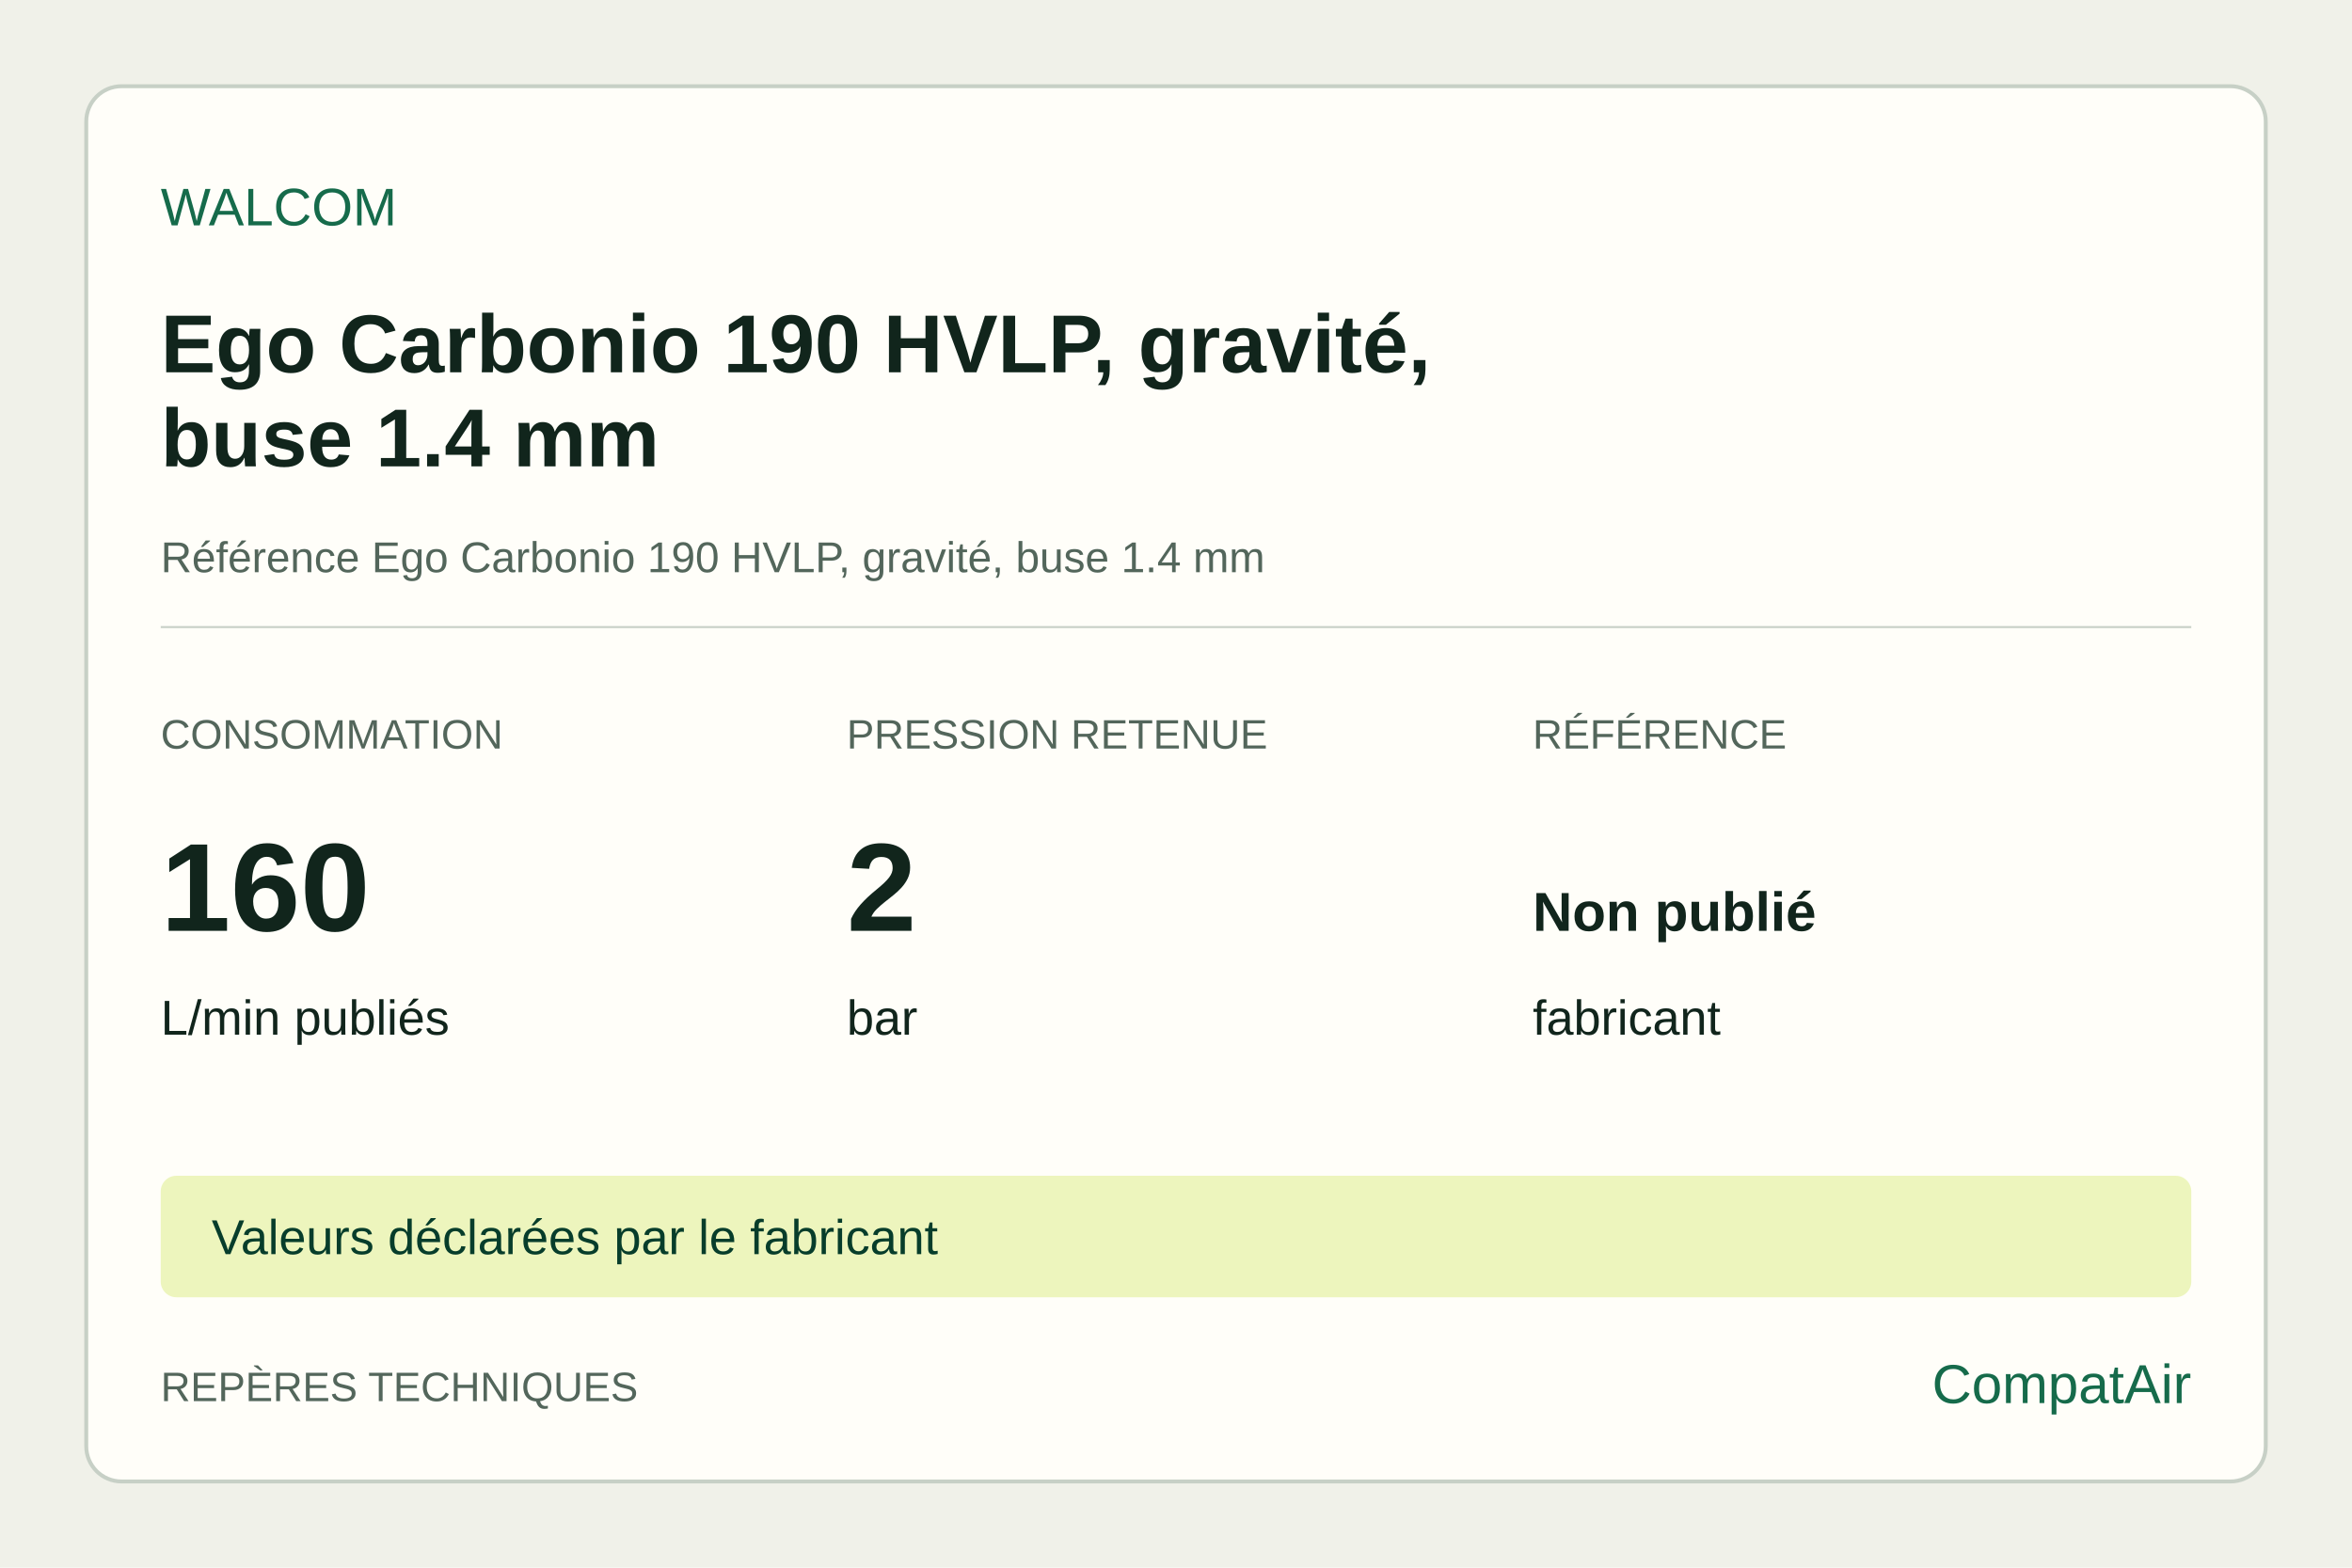
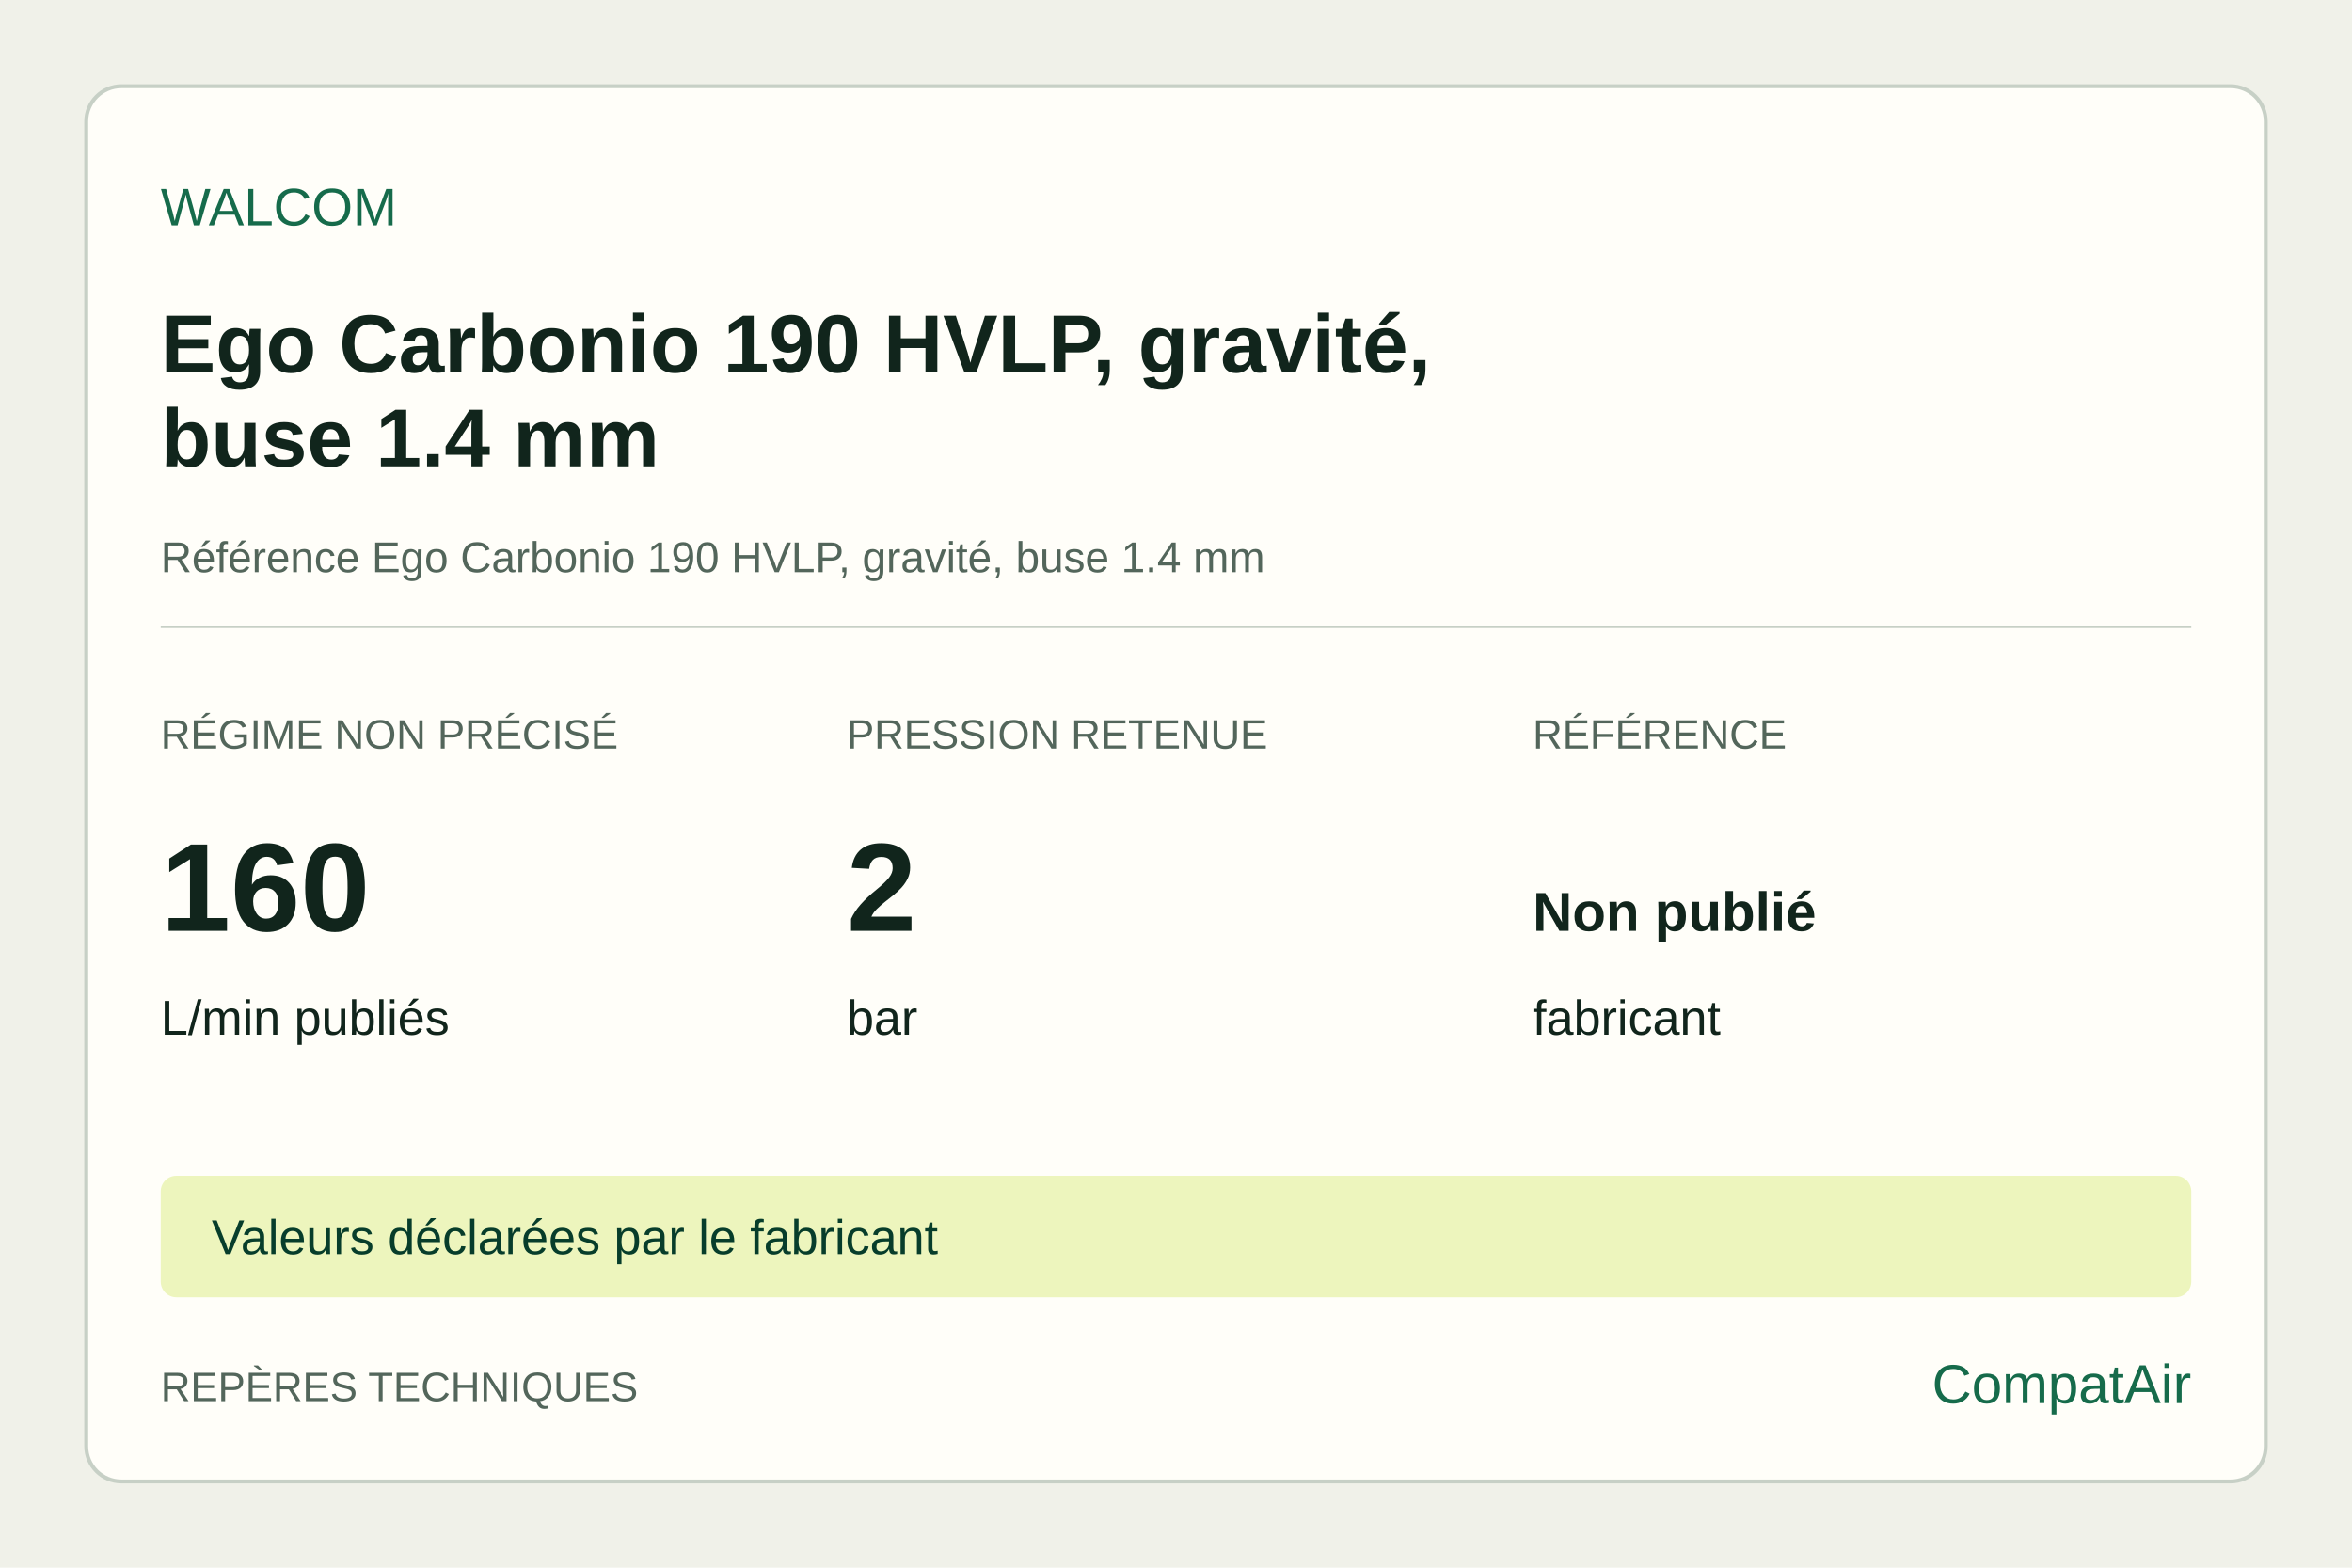
<svg xmlns="http://www.w3.org/2000/svg" width="1200" height="800" viewBox="0 0 1200 800">
  <rect width="1200" height="800" fill="#f0f1e9" />
  <rect x="44" y="44" width="1112" height="712" rx="18" fill="#fffef9" stroke="#c7d0c6" stroke-width="2" />
  <g font-family="Arial,sans-serif" fill="#11251c">
    <text x="82" y="115" font-size="27" fill="#166b4b">WALCOM</text>
    <text x="82" y="190" font-size="42" font-weight="700">Ego Carbonio 190 HVLP, gravité,</text>
    <text x="82" y="238" font-size="42" font-weight="700">buse 1.4 mm</text>
    <text x="82" y="292" font-size="22" fill="#53665b">Référence Ego Carbonio 190 HVLP, gravité, buse 1.4 mm</text>
    <line x1="82" y1="320" x2="1118" y2="320" stroke="#c7d0c6" />
-     <text x="82" y="382" font-size="21" fill="#53665b">CONSOMMATION</text>
+     <text x="82" y="382" font-size="21" fill="#53665b">RÉGIME NON PRÉCISÉ</text>
    <text x="82" y="475" font-size="64" font-weight="700">160</text>
    <text x="82" y="528" font-size="25">L/min publiés</text>
    <text x="432" y="382" font-size="21" fill="#53665b">PRESSION RETENUE</text>
    <text x="432" y="475" font-size="64" font-weight="700">2</text>
    <text x="432" y="528" font-size="25">bar</text>
    <text x="782" y="382" font-size="21" fill="#53665b">RÉFÉRENCE</text>
    <text x="782" y="475" font-size="28" font-weight="700">Non publié</text>
    <text x="782" y="528" font-size="25">fabricant</text>
    <rect x="82" y="600" width="1036" height="62" rx="8" fill="#edf5bd" />
    <text x="108" y="640" font-size="25" fill="#073d2b">Valeurs déclarées par le fabricant</text>
    <text x="82" y="715" font-size="21" fill="#53665b">REPÈRES TECHNIQUES</text>
    <text x="1118" y="716" text-anchor="end" font-size="28" fill="#166b4b">CompatAir</text>
  </g>
</svg>
